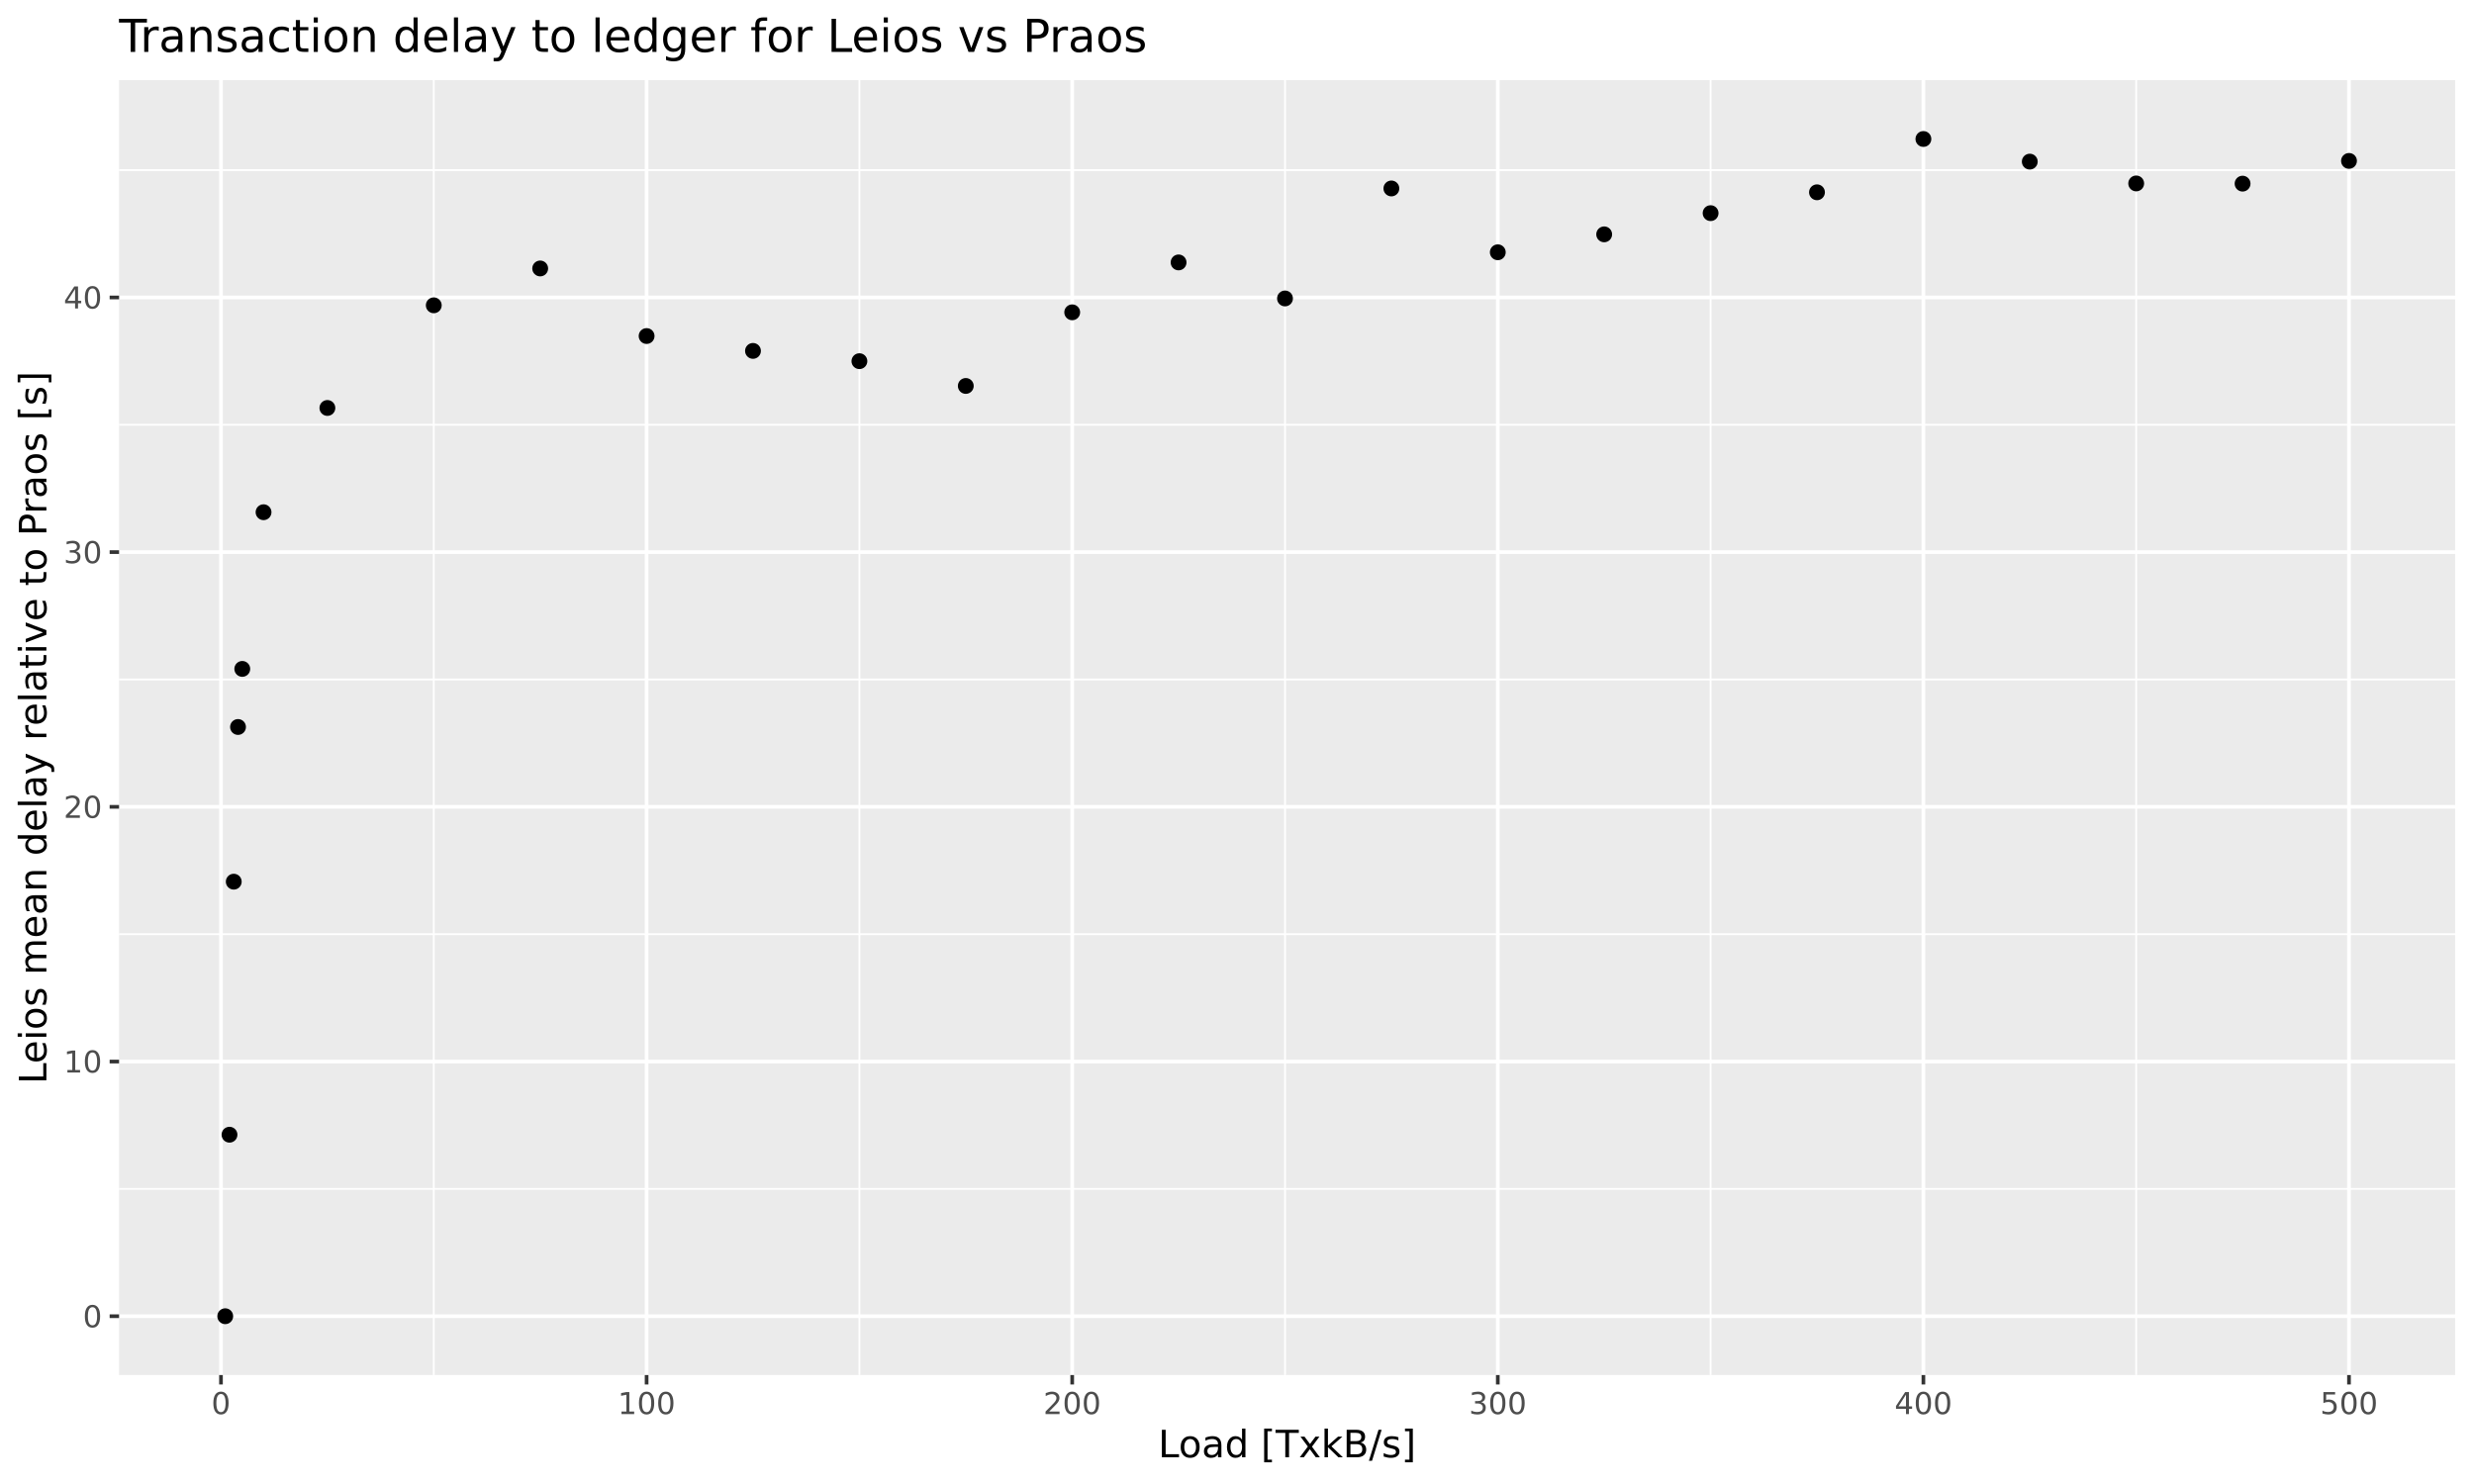
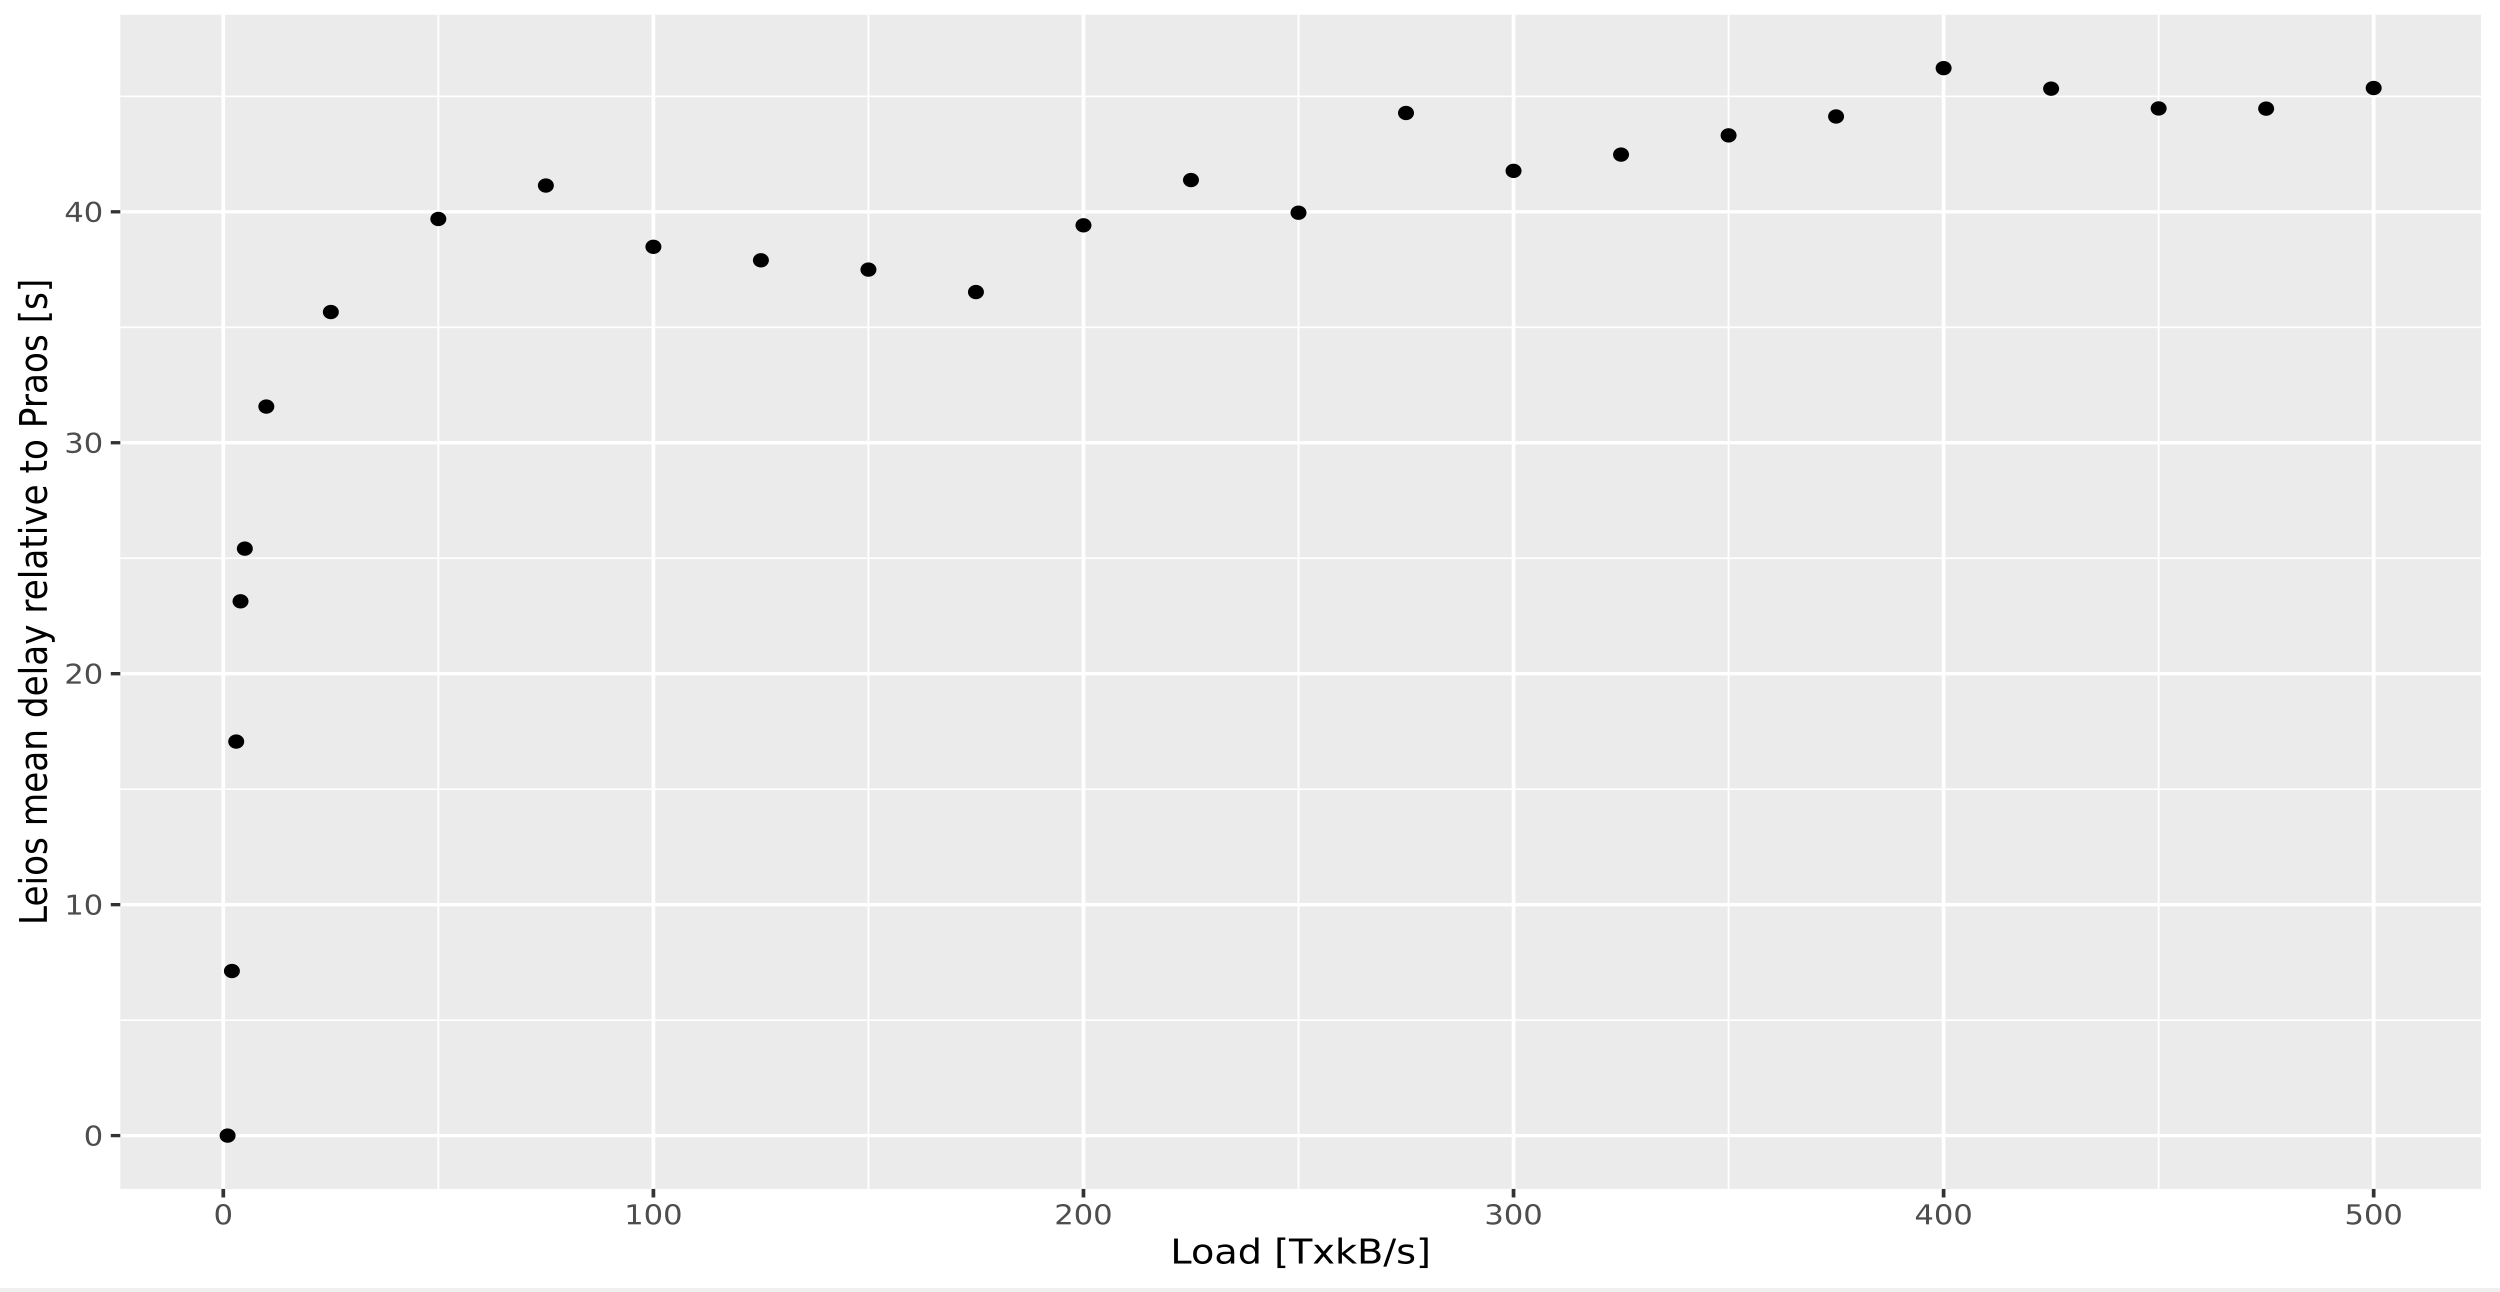
- <svg xmlns="http://www.w3.org/2000/svg" class="svglite" width="720.00pt" height="432.00pt" viewBox="0 0 720.00 432.00">
-   <defs>
-     <style type="text/css">
+ <svg xmlns="http://www.w3.org/2000/svg" class="svglite" width="720pt" height="372pt" viewBox="0 0 720 372" version="1.1" id="svg72">
+   <defs id="defs1">
+     <style type="text/css" id="style1">
    .svglite line, .svglite polyline, .svglite polygon, .svglite path, .svglite rect, .svglite circle {
      fill: none;
      stroke: #000000;
      stroke-linecap: round;
      stroke-linejoin: round;
      stroke-miterlimit: 10.00;
    }
    .svglite text {
      white-space: pre;
    }
  </style>
  </defs>
-   <rect width="100%" height="100%" style="stroke: none; fill: #FFFFFF;" />
-   <defs>
+   <rect width="100%" height="85.227%" style="fill:#ffffff;stroke:none;stroke-width:0.923" id="rect1" x="0" y="4.1503023e-07" />
+   <defs id="defs2">
    <clipPath id="cpMC4wMHw3MjAuMDB8MC4wMHw0MzIuMDA=">
-       <rect x="0.00" y="0.00" width="720.00" height="432.00" />
+       <rect x="0" y="0" width="720" height="432" id="rect2" />
    </clipPath>
  </defs>
-   <g clip-path="url(#cpMC4wMHw3MjAuMDB8MC4wMHw0MzIuMDA=)">
-     <rect x="0.00" y="0.00" width="720.00" height="432.00" style="stroke-width: 1.07; stroke: #FFFFFF; fill: #FFFFFF;" />
+   <g clip-path="url(#cpMC4wMHw3MjAuMDB8MC4wMHw0MzIuMDA=)" id="g3" transform="matrix(1,0,0,0.8556318,0,1.234991)">
+     <rect x="0" y="0" width="720" height="432" style="fill:#ffffff;stroke:#ffffff;stroke-width:1.07" id="rect3" />
  </g>
-   <defs>
+   <defs id="defs4">
    <clipPath id="cpMzQuNjV8NzE0LjUyfDIzLjMyfDQwMC4yOQ==">
-       <rect x="34.65" y="23.32" width="679.87" height="376.97" />
+       <rect x="34.65" y="23.32" width="679.87" height="376.97" id="rect4" />
    </clipPath>
  </defs>
-   <g clip-path="url(#cpMzQuNjV8NzE0LjUyfDIzLjMyfDQwMC4yOQ==)">
-     <rect x="34.65" y="23.32" width="679.87" height="376.97" style="stroke-width: 1.07; stroke: none; fill: #EBEBEB;" />
-     <polyline points="34.65,346.09 714.52,346.09 " style="stroke-width: 0.53; stroke: #FFFFFF; stroke-linecap: butt;" />
-     <polyline points="34.65,271.95 714.52,271.95 " style="stroke-width: 0.53; stroke: #FFFFFF; stroke-linecap: butt;" />
-     <polyline points="34.65,197.80 714.52,197.80 " style="stroke-width: 0.53; stroke: #FFFFFF; stroke-linecap: butt;" />
-     <polyline points="34.65,123.66 714.52,123.66 " style="stroke-width: 0.53; stroke: #FFFFFF; stroke-linecap: butt;" />
-     <polyline points="34.65,49.52 714.52,49.52 " style="stroke-width: 0.53; stroke: #FFFFFF; stroke-linecap: butt;" />
-     <polyline points="126.24,400.29 126.24,23.32 " style="stroke-width: 0.53; stroke: #FFFFFF; stroke-linecap: butt;" />
-     <polyline points="250.11,400.29 250.11,23.32 " style="stroke-width: 0.53; stroke: #FFFFFF; stroke-linecap: butt;" />
-     <polyline points="373.97,400.29 373.97,23.32 " style="stroke-width: 0.53; stroke: #FFFFFF; stroke-linecap: butt;" />
-     <polyline points="497.83,400.29 497.83,23.32 " style="stroke-width: 0.53; stroke: #FFFFFF; stroke-linecap: butt;" />
-     <polyline points="621.69,400.29 621.69,23.32 " style="stroke-width: 0.53; stroke: #FFFFFF; stroke-linecap: butt;" />
-     <polyline points="34.65,383.16 714.52,383.16 " style="stroke-width: 1.07; stroke: #FFFFFF; stroke-linecap: butt;" />
-     <polyline points="34.65,309.02 714.52,309.02 " style="stroke-width: 1.07; stroke: #FFFFFF; stroke-linecap: butt;" />
-     <polyline points="34.65,234.87 714.52,234.87 " style="stroke-width: 1.07; stroke: #FFFFFF; stroke-linecap: butt;" />
-     <polyline points="34.65,160.73 714.52,160.73 " style="stroke-width: 1.07; stroke: #FFFFFF; stroke-linecap: butt;" />
-     <polyline points="34.65,86.59 714.52,86.59 " style="stroke-width: 1.07; stroke: #FFFFFF; stroke-linecap: butt;" />
-     <polyline points="64.31,400.29 64.31,23.32 " style="stroke-width: 1.07; stroke: #FFFFFF; stroke-linecap: butt;" />
-     <polyline points="188.18,400.29 188.18,23.32 " style="stroke-width: 1.07; stroke: #FFFFFF; stroke-linecap: butt;" />
-     <polyline points="312.04,400.29 312.04,23.32 " style="stroke-width: 1.07; stroke: #FFFFFF; stroke-linecap: butt;" />
-     <polyline points="435.90,400.29 435.90,23.32 " style="stroke-width: 1.07; stroke: #FFFFFF; stroke-linecap: butt;" />
-     <polyline points="559.76,400.29 559.76,23.32 " style="stroke-width: 1.07; stroke: #FFFFFF; stroke-linecap: butt;" />
-     <polyline points="683.62,400.29 683.62,23.32 " style="stroke-width: 1.07; stroke: #FFFFFF; stroke-linecap: butt;" />
-     <circle cx="76.70" cy="149.11" r="1.95" style="stroke-width: 0.71; fill: #000000;" />
-     <circle cx="126.24" cy="88.88" r="1.95" style="stroke-width: 0.71; fill: #000000;" />
-     <circle cx="188.18" cy="97.82" r="1.95" style="stroke-width: 0.71; fill: #000000;" />
-     <circle cx="250.11" cy="105.14" r="1.95" style="stroke-width: 0.71; fill: #000000;" />
-     <circle cx="312.04" cy="90.92" r="1.95" style="stroke-width: 0.71; fill: #000000;" />
-     <circle cx="373.97" cy="86.88" r="1.95" style="stroke-width: 0.71; fill: #000000;" />
-     <circle cx="435.90" cy="73.44" r="1.95" style="stroke-width: 0.71; fill: #000000;" />
-     <circle cx="497.83" cy="62.05" r="1.95" style="stroke-width: 0.71; fill: #000000;" />
-     <circle cx="621.69" cy="53.40" r="1.95" style="stroke-width: 0.71; fill: #000000;" />
-     <circle cx="559.76" cy="40.46" r="1.95" style="stroke-width: 0.71; fill: #000000;" />
-     <circle cx="683.62" cy="46.84" r="1.95" style="stroke-width: 0.71; fill: #000000;" />
-     <circle cx="70.51" cy="194.72" r="1.95" style="stroke-width: 0.71; fill: #000000;" />
-     <circle cx="652.65" cy="53.46" r="1.95" style="stroke-width: 0.71; fill: #000000;" />
-     <circle cx="590.72" cy="47.05" r="1.95" style="stroke-width: 0.71; fill: #000000;" />
-     <circle cx="528.79" cy="55.98" r="1.95" style="stroke-width: 0.71; fill: #000000;" />
-     <circle cx="95.28" cy="118.76" r="1.95" style="stroke-width: 0.71; fill: #000000;" />
-     <circle cx="466.86" cy="68.22" r="1.95" style="stroke-width: 0.71; fill: #000000;" />
-     <circle cx="343.00" cy="76.39" r="1.95" style="stroke-width: 0.71; fill: #000000;" />
-     <circle cx="219.14" cy="102.15" r="1.95" style="stroke-width: 0.71; fill: #000000;" />
-     <circle cx="281.07" cy="112.35" r="1.95" style="stroke-width: 0.71; fill: #000000;" />
-     <circle cx="157.21" cy="78.15" r="1.95" style="stroke-width: 0.71; fill: #000000;" />
-     <circle cx="404.93" cy="54.86" r="1.95" style="stroke-width: 0.71; fill: #000000;" />
-     <circle cx="65.55" cy="383.16" r="1.95" style="stroke-width: 0.71; fill: #000000;" />
-     <circle cx="66.79" cy="330.32" r="1.95" style="stroke-width: 0.71; fill: #000000;" />
-     <circle cx="68.03" cy="256.66" r="1.95" style="stroke-width: 0.71; fill: #000000;" />
-     <circle cx="69.27" cy="211.63" r="1.95" style="stroke-width: 0.71; fill: #000000;" />
+   <g clip-path="url(#cpMzQuNjV8NzE0LjUyfDIzLjMyfDQwMC4yOQ==)" id="g50" transform="matrix(1,0,0,0.897084,0,-16.67238)">
+     <rect x="34.65" y="23.32" width="679.87" height="376.97" style="fill:#ebebeb;stroke:none;stroke-width:1.07" id="rect5" />
+     <polyline points="34.65,346.09 714.52,346.09 " style="stroke:#ffffff;stroke-width:0.53;stroke-linecap:butt" id="polyline5" />
+     <polyline points="34.65,271.95 714.52,271.95 " style="stroke:#ffffff;stroke-width:0.53;stroke-linecap:butt" id="polyline6" />
+     <polyline points="34.65,197.80 714.52,197.80 " style="stroke:#ffffff;stroke-width:0.53;stroke-linecap:butt" id="polyline7" />
+     <polyline points="34.65,123.66 714.52,123.66 " style="stroke:#ffffff;stroke-width:0.53;stroke-linecap:butt" id="polyline8" />
+     <polyline points="34.65,49.52 714.52,49.52 " style="stroke:#ffffff;stroke-width:0.53;stroke-linecap:butt" id="polyline9" />
+     <polyline points="126.24,400.29 126.24,23.32 " style="stroke:#ffffff;stroke-width:0.53;stroke-linecap:butt" id="polyline10" />
+     <polyline points="250.11,400.29 250.11,23.32 " style="stroke:#ffffff;stroke-width:0.53;stroke-linecap:butt" id="polyline11" />
+     <polyline points="373.97,400.29 373.97,23.32 " style="stroke:#ffffff;stroke-width:0.53;stroke-linecap:butt" id="polyline12" />
+     <polyline points="497.83,400.29 497.83,23.32 " style="stroke:#ffffff;stroke-width:0.53;stroke-linecap:butt" id="polyline13" />
+     <polyline points="621.69,400.29 621.69,23.32 " style="stroke:#ffffff;stroke-width:0.53;stroke-linecap:butt" id="polyline14" />
+     <polyline points="34.65,383.16 714.52,383.16 " style="stroke:#ffffff;stroke-width:1.07;stroke-linecap:butt" id="polyline15" />
+     <polyline points="34.65,309.02 714.52,309.02 " style="stroke:#ffffff;stroke-width:1.07;stroke-linecap:butt" id="polyline16" />
+     <polyline points="34.65,234.87 714.52,234.87 " style="stroke:#ffffff;stroke-width:1.07;stroke-linecap:butt" id="polyline17" />
+     <polyline points="34.65,160.73 714.52,160.73 " style="stroke:#ffffff;stroke-width:1.07;stroke-linecap:butt" id="polyline18" />
+     <polyline points="34.65,86.59 714.52,86.59 " style="stroke:#ffffff;stroke-width:1.07;stroke-linecap:butt" id="polyline19" />
+     <polyline points="64.31,400.29 64.31,23.32 " style="stroke:#ffffff;stroke-width:1.07;stroke-linecap:butt" id="polyline20" />
+     <polyline points="188.18,400.29 188.18,23.32 " style="stroke:#ffffff;stroke-width:1.07;stroke-linecap:butt" id="polyline21" />
+     <polyline points="312.04,400.29 312.04,23.32 " style="stroke:#ffffff;stroke-width:1.07;stroke-linecap:butt" id="polyline22" />
+     <polyline points="435.90,400.29 435.90,23.32 " style="stroke:#ffffff;stroke-width:1.07;stroke-linecap:butt" id="polyline23" />
+     <polyline points="559.76,400.29 559.76,23.32 " style="stroke:#ffffff;stroke-width:1.07;stroke-linecap:butt" id="polyline24" />
+     <polyline points="683.62,400.29 683.62,23.32 " style="stroke:#ffffff;stroke-width:1.07;stroke-linecap:butt" id="polyline25" />
+     <circle cx="76.7" cy="149.11" r="1.95" style="fill:#000000;stroke-width:0.71" id="circle25" />
+     <circle cx="126.24" cy="88.88" r="1.95" style="fill:#000000;stroke-width:0.71" id="circle26" />
+     <circle cx="188.18" cy="97.82" r="1.95" style="fill:#000000;stroke-width:0.71" id="circle27" />
+     <circle cx="250.11" cy="105.14" r="1.95" style="fill:#000000;stroke-width:0.71" id="circle28" />
+     <circle cx="312.04" cy="90.92" r="1.95" style="fill:#000000;stroke-width:0.71" id="circle29" />
+     <circle cx="373.97" cy="86.88" r="1.95" style="fill:#000000;stroke-width:0.71" id="circle30" />
+     <circle cx="435.9" cy="73.44" r="1.95" style="fill:#000000;stroke-width:0.71" id="circle31" />
+     <circle cx="497.83" cy="62.05" r="1.95" style="fill:#000000;stroke-width:0.71" id="circle32" />
+     <circle cx="621.69" cy="53.4" r="1.95" style="fill:#000000;stroke-width:0.71" id="circle33" />
+     <circle cx="559.76" cy="40.46" r="1.95" style="fill:#000000;stroke-width:0.71" id="circle34" />
+     <circle cx="683.62" cy="46.84" r="1.95" style="fill:#000000;stroke-width:0.71" id="circle35" />
+     <circle cx="70.51" cy="194.72" r="1.95" style="fill:#000000;stroke-width:0.71" id="circle36" />
+     <circle cx="652.65" cy="53.46" r="1.95" style="fill:#000000;stroke-width:0.71" id="circle37" />
+     <circle cx="590.72" cy="47.05" r="1.95" style="fill:#000000;stroke-width:0.71" id="circle38" />
+     <circle cx="528.79" cy="55.98" r="1.95" style="fill:#000000;stroke-width:0.71" id="circle39" />
+     <circle cx="95.28" cy="118.76" r="1.95" style="fill:#000000;stroke-width:0.71" id="circle40" />
+     <circle cx="466.86" cy="68.22" r="1.95" style="fill:#000000;stroke-width:0.71" id="circle41" />
+     <circle cx="343" cy="76.39" r="1.95" style="fill:#000000;stroke-width:0.71" id="circle42" />
+     <circle cx="219.14" cy="102.15" r="1.95" style="fill:#000000;stroke-width:0.71" id="circle43" />
+     <circle cx="281.07" cy="112.35" r="1.95" style="fill:#000000;stroke-width:0.71" id="circle44" />
+     <circle cx="157.21" cy="78.15" r="1.95" style="fill:#000000;stroke-width:0.71" id="circle45" />
+     <circle cx="404.93" cy="54.86" r="1.95" style="fill:#000000;stroke-width:0.71" id="circle46" />
+     <circle cx="65.55" cy="383.16" r="1.95" style="fill:#000000;stroke-width:0.71" id="circle47" />
+     <circle cx="66.79" cy="330.32" r="1.95" style="fill:#000000;stroke-width:0.71" id="circle48" />
+     <circle cx="68.03" cy="256.66" r="1.95" style="fill:#000000;stroke-width:0.71" id="circle49" />
+     <circle cx="69.27" cy="211.63" r="1.95" style="fill:#000000;stroke-width:0.71" id="circle50" />
  </g>
-   <g clip-path="url(#cpMC4wMHw3MjAuMDB8MC4wMHw0MzIuMDA=)">
-     <text x="29.72" y="386.37" text-anchor="end" style="font-size: 8.80px;fill: #4D4D4D; font-family: &quot;DejaVu Sans&quot;;" textLength="5.59px" lengthAdjust="spacingAndGlyphs">0</text>
-     <text x="29.72" y="312.22" text-anchor="end" style="font-size: 8.80px;fill: #4D4D4D; font-family: &quot;DejaVu Sans&quot;;" textLength="11.19px" lengthAdjust="spacingAndGlyphs">10</text>
-     <text x="29.72" y="238.08" text-anchor="end" style="font-size: 8.80px;fill: #4D4D4D; font-family: &quot;DejaVu Sans&quot;;" textLength="11.19px" lengthAdjust="spacingAndGlyphs">20</text>
-     <text x="29.72" y="163.94" text-anchor="end" style="font-size: 8.80px;fill: #4D4D4D; font-family: &quot;DejaVu Sans&quot;;" textLength="11.19px" lengthAdjust="spacingAndGlyphs">30</text>
-     <text x="29.72" y="89.80" text-anchor="end" style="font-size: 8.80px;fill: #4D4D4D; font-family: &quot;DejaVu Sans&quot;;" textLength="11.19px" lengthAdjust="spacingAndGlyphs">40</text>
-     <polyline points="31.91,383.16 34.65,383.16 " style="stroke-width: 1.07; stroke: #333333; stroke-linecap: butt;" />
-     <polyline points="31.91,309.02 34.65,309.02 " style="stroke-width: 1.07; stroke: #333333; stroke-linecap: butt;" />
-     <polyline points="31.91,234.87 34.65,234.87 " style="stroke-width: 1.07; stroke: #333333; stroke-linecap: butt;" />
-     <polyline points="31.91,160.73 34.65,160.73 " style="stroke-width: 1.07; stroke: #333333; stroke-linecap: butt;" />
-     <polyline points="31.91,86.59 34.65,86.59 " style="stroke-width: 1.07; stroke: #333333; stroke-linecap: butt;" />
-     <polyline points="64.31,403.03 64.31,400.29 " style="stroke-width: 1.07; stroke: #333333; stroke-linecap: butt;" />
-     <polyline points="188.18,403.03 188.18,400.29 " style="stroke-width: 1.07; stroke: #333333; stroke-linecap: butt;" />
-     <polyline points="312.04,403.03 312.04,400.29 " style="stroke-width: 1.07; stroke: #333333; stroke-linecap: butt;" />
-     <polyline points="435.90,403.03 435.90,400.29 " style="stroke-width: 1.07; stroke: #333333; stroke-linecap: butt;" />
-     <polyline points="559.76,403.03 559.76,400.29 " style="stroke-width: 1.07; stroke: #333333; stroke-linecap: butt;" />
-     <polyline points="683.62,403.03 683.62,400.29 " style="stroke-width: 1.07; stroke: #333333; stroke-linecap: butt;" />
-     <text x="64.31" y="411.64" text-anchor="middle" style="font-size: 8.80px;fill: #4D4D4D; font-family: &quot;DejaVu Sans&quot;;" textLength="5.59px" lengthAdjust="spacingAndGlyphs">0</text>
-     <text x="188.18" y="411.64" text-anchor="middle" style="font-size: 8.80px;fill: #4D4D4D; font-family: &quot;DejaVu Sans&quot;;" textLength="16.78px" lengthAdjust="spacingAndGlyphs">100</text>
-     <text x="312.04" y="411.64" text-anchor="middle" style="font-size: 8.80px;fill: #4D4D4D; font-family: &quot;DejaVu Sans&quot;;" textLength="16.78px" lengthAdjust="spacingAndGlyphs">200</text>
-     <text x="435.90" y="411.64" text-anchor="middle" style="font-size: 8.80px;fill: #4D4D4D; font-family: &quot;DejaVu Sans&quot;;" textLength="16.78px" lengthAdjust="spacingAndGlyphs">300</text>
-     <text x="559.76" y="411.64" text-anchor="middle" style="font-size: 8.80px;fill: #4D4D4D; font-family: &quot;DejaVu Sans&quot;;" textLength="16.78px" lengthAdjust="spacingAndGlyphs">400</text>
-     <text x="683.62" y="411.64" text-anchor="middle" style="font-size: 8.80px;fill: #4D4D4D; font-family: &quot;DejaVu Sans&quot;;" textLength="16.78px" lengthAdjust="spacingAndGlyphs">500</text>
-     <text x="374.59" y="424.23" text-anchor="middle" style="font-size: 11.00px; font-family: &quot;DejaVu Sans&quot;;" textLength="75.05px" lengthAdjust="spacingAndGlyphs">Load [TxkB/s]</text>
-     <text transform="translate(13.50,211.81) rotate(-90)" text-anchor="middle" style="font-size: 11.00px; font-family: &quot;DejaVu Sans&quot;;" textLength="207.48px" lengthAdjust="spacingAndGlyphs">Leios mean delay relative to Praos [s]</text>
-     <text x="34.65" y="15.10" style="font-size: 13.20px; font-family: &quot;DejaVu Sans&quot;;" textLength="298.96px" lengthAdjust="spacingAndGlyphs">Transaction delay to ledger for Leios vs Praos</text>
+   <g clip-path="url(#cpMC4wMHw3MjAuMDB8MC4wMHw0MzIuMDA=)" id="g72" transform="matrix(1,0,0,0.897084,0,-16.67238)">
+     <text x="29.72" y="386.37" text-anchor="end" style="font-size:8.8px;font-family:'DejaVu Sans';fill:#4d4d4d" textLength="5.59" lengthAdjust="spacingAndGlyphs" id="text50">0</text>
+     <text x="29.72" y="312.22" text-anchor="end" style="font-size:8.8px;font-family:'DejaVu Sans';fill:#4d4d4d" textLength="11.19" lengthAdjust="spacingAndGlyphs" id="text51">10</text>
+     <text x="29.72" y="238.08" text-anchor="end" style="font-size:8.8px;font-family:'DejaVu Sans';fill:#4d4d4d" textLength="11.19" lengthAdjust="spacingAndGlyphs" id="text52">20</text>
+     <text x="29.72" y="163.94" text-anchor="end" style="font-size:8.8px;font-family:'DejaVu Sans';fill:#4d4d4d" textLength="11.19" lengthAdjust="spacingAndGlyphs" id="text53">30</text>
+     <text x="29.72" y="89.8" text-anchor="end" style="font-size:8.8px;font-family:'DejaVu Sans';fill:#4d4d4d" textLength="11.19" lengthAdjust="spacingAndGlyphs" id="text54">40</text>
+     <polyline points="31.91,383.16 34.65,383.16 " style="stroke:#333333;stroke-width:1.07;stroke-linecap:butt" id="polyline54" />
+     <polyline points="31.91,309.02 34.65,309.02 " style="stroke:#333333;stroke-width:1.07;stroke-linecap:butt" id="polyline55" />
+     <polyline points="31.91,234.87 34.65,234.87 " style="stroke:#333333;stroke-width:1.07;stroke-linecap:butt" id="polyline56" />
+     <polyline points="31.91,160.73 34.65,160.73 " style="stroke:#333333;stroke-width:1.07;stroke-linecap:butt" id="polyline57" />
+     <polyline points="31.91,86.59 34.65,86.59 " style="stroke:#333333;stroke-width:1.07;stroke-linecap:butt" id="polyline58" />
+     <polyline points="64.31,403.03 64.31,400.29 " style="stroke:#333333;stroke-width:1.07;stroke-linecap:butt" id="polyline59" />
+     <polyline points="188.18,403.03 188.18,400.29 " style="stroke:#333333;stroke-width:1.07;stroke-linecap:butt" id="polyline60" />
+     <polyline points="312.04,403.03 312.04,400.29 " style="stroke:#333333;stroke-width:1.07;stroke-linecap:butt" id="polyline61" />
+     <polyline points="435.90,403.03 435.90,400.29 " style="stroke:#333333;stroke-width:1.07;stroke-linecap:butt" id="polyline62" />
+     <polyline points="559.76,403.03 559.76,400.29 " style="stroke:#333333;stroke-width:1.07;stroke-linecap:butt" id="polyline63" />
+     <polyline points="683.62,403.03 683.62,400.29 " style="stroke:#333333;stroke-width:1.07;stroke-linecap:butt" id="polyline64" />
+     <text x="64.31" y="411.64" text-anchor="middle" style="font-size:8.8px;font-family:'DejaVu Sans';fill:#4d4d4d" textLength="5.59" lengthAdjust="spacingAndGlyphs" id="text64">0</text>
+     <text x="188.18" y="411.64" text-anchor="middle" style="font-size:8.8px;font-family:'DejaVu Sans';fill:#4d4d4d" textLength="16.78" lengthAdjust="spacingAndGlyphs" id="text65">100</text>
+     <text x="312.04" y="411.64" text-anchor="middle" style="font-size:8.8px;font-family:'DejaVu Sans';fill:#4d4d4d" textLength="16.78" lengthAdjust="spacingAndGlyphs" id="text66">200</text>
+     <text x="435.9" y="411.64" text-anchor="middle" style="font-size:8.8px;font-family:'DejaVu Sans';fill:#4d4d4d" textLength="16.78" lengthAdjust="spacingAndGlyphs" id="text67">300</text>
+     <text x="559.76" y="411.64" text-anchor="middle" style="font-size:8.8px;font-family:'DejaVu Sans';fill:#4d4d4d" textLength="16.78" lengthAdjust="spacingAndGlyphs" id="text68">400</text>
+     <text x="683.62" y="411.64" text-anchor="middle" style="font-size:8.8px;font-family:'DejaVu Sans';fill:#4d4d4d" textLength="16.78" lengthAdjust="spacingAndGlyphs" id="text69">500</text>
+     <text x="374.59" y="424.23" text-anchor="middle" style="font-size:11px;font-family:'DejaVu Sans'" textLength="75.05" lengthAdjust="spacingAndGlyphs" id="text70">Load [TxkB/s]</text>
+     <text transform="rotate(-90,112.655,99.155)" text-anchor="middle" style="font-size:11px;font-family:'DejaVu Sans'" textLength="207.48" lengthAdjust="spacingAndGlyphs" id="text71">Leios mean delay relative to Praos [s]</text>
  </g>
</svg>
